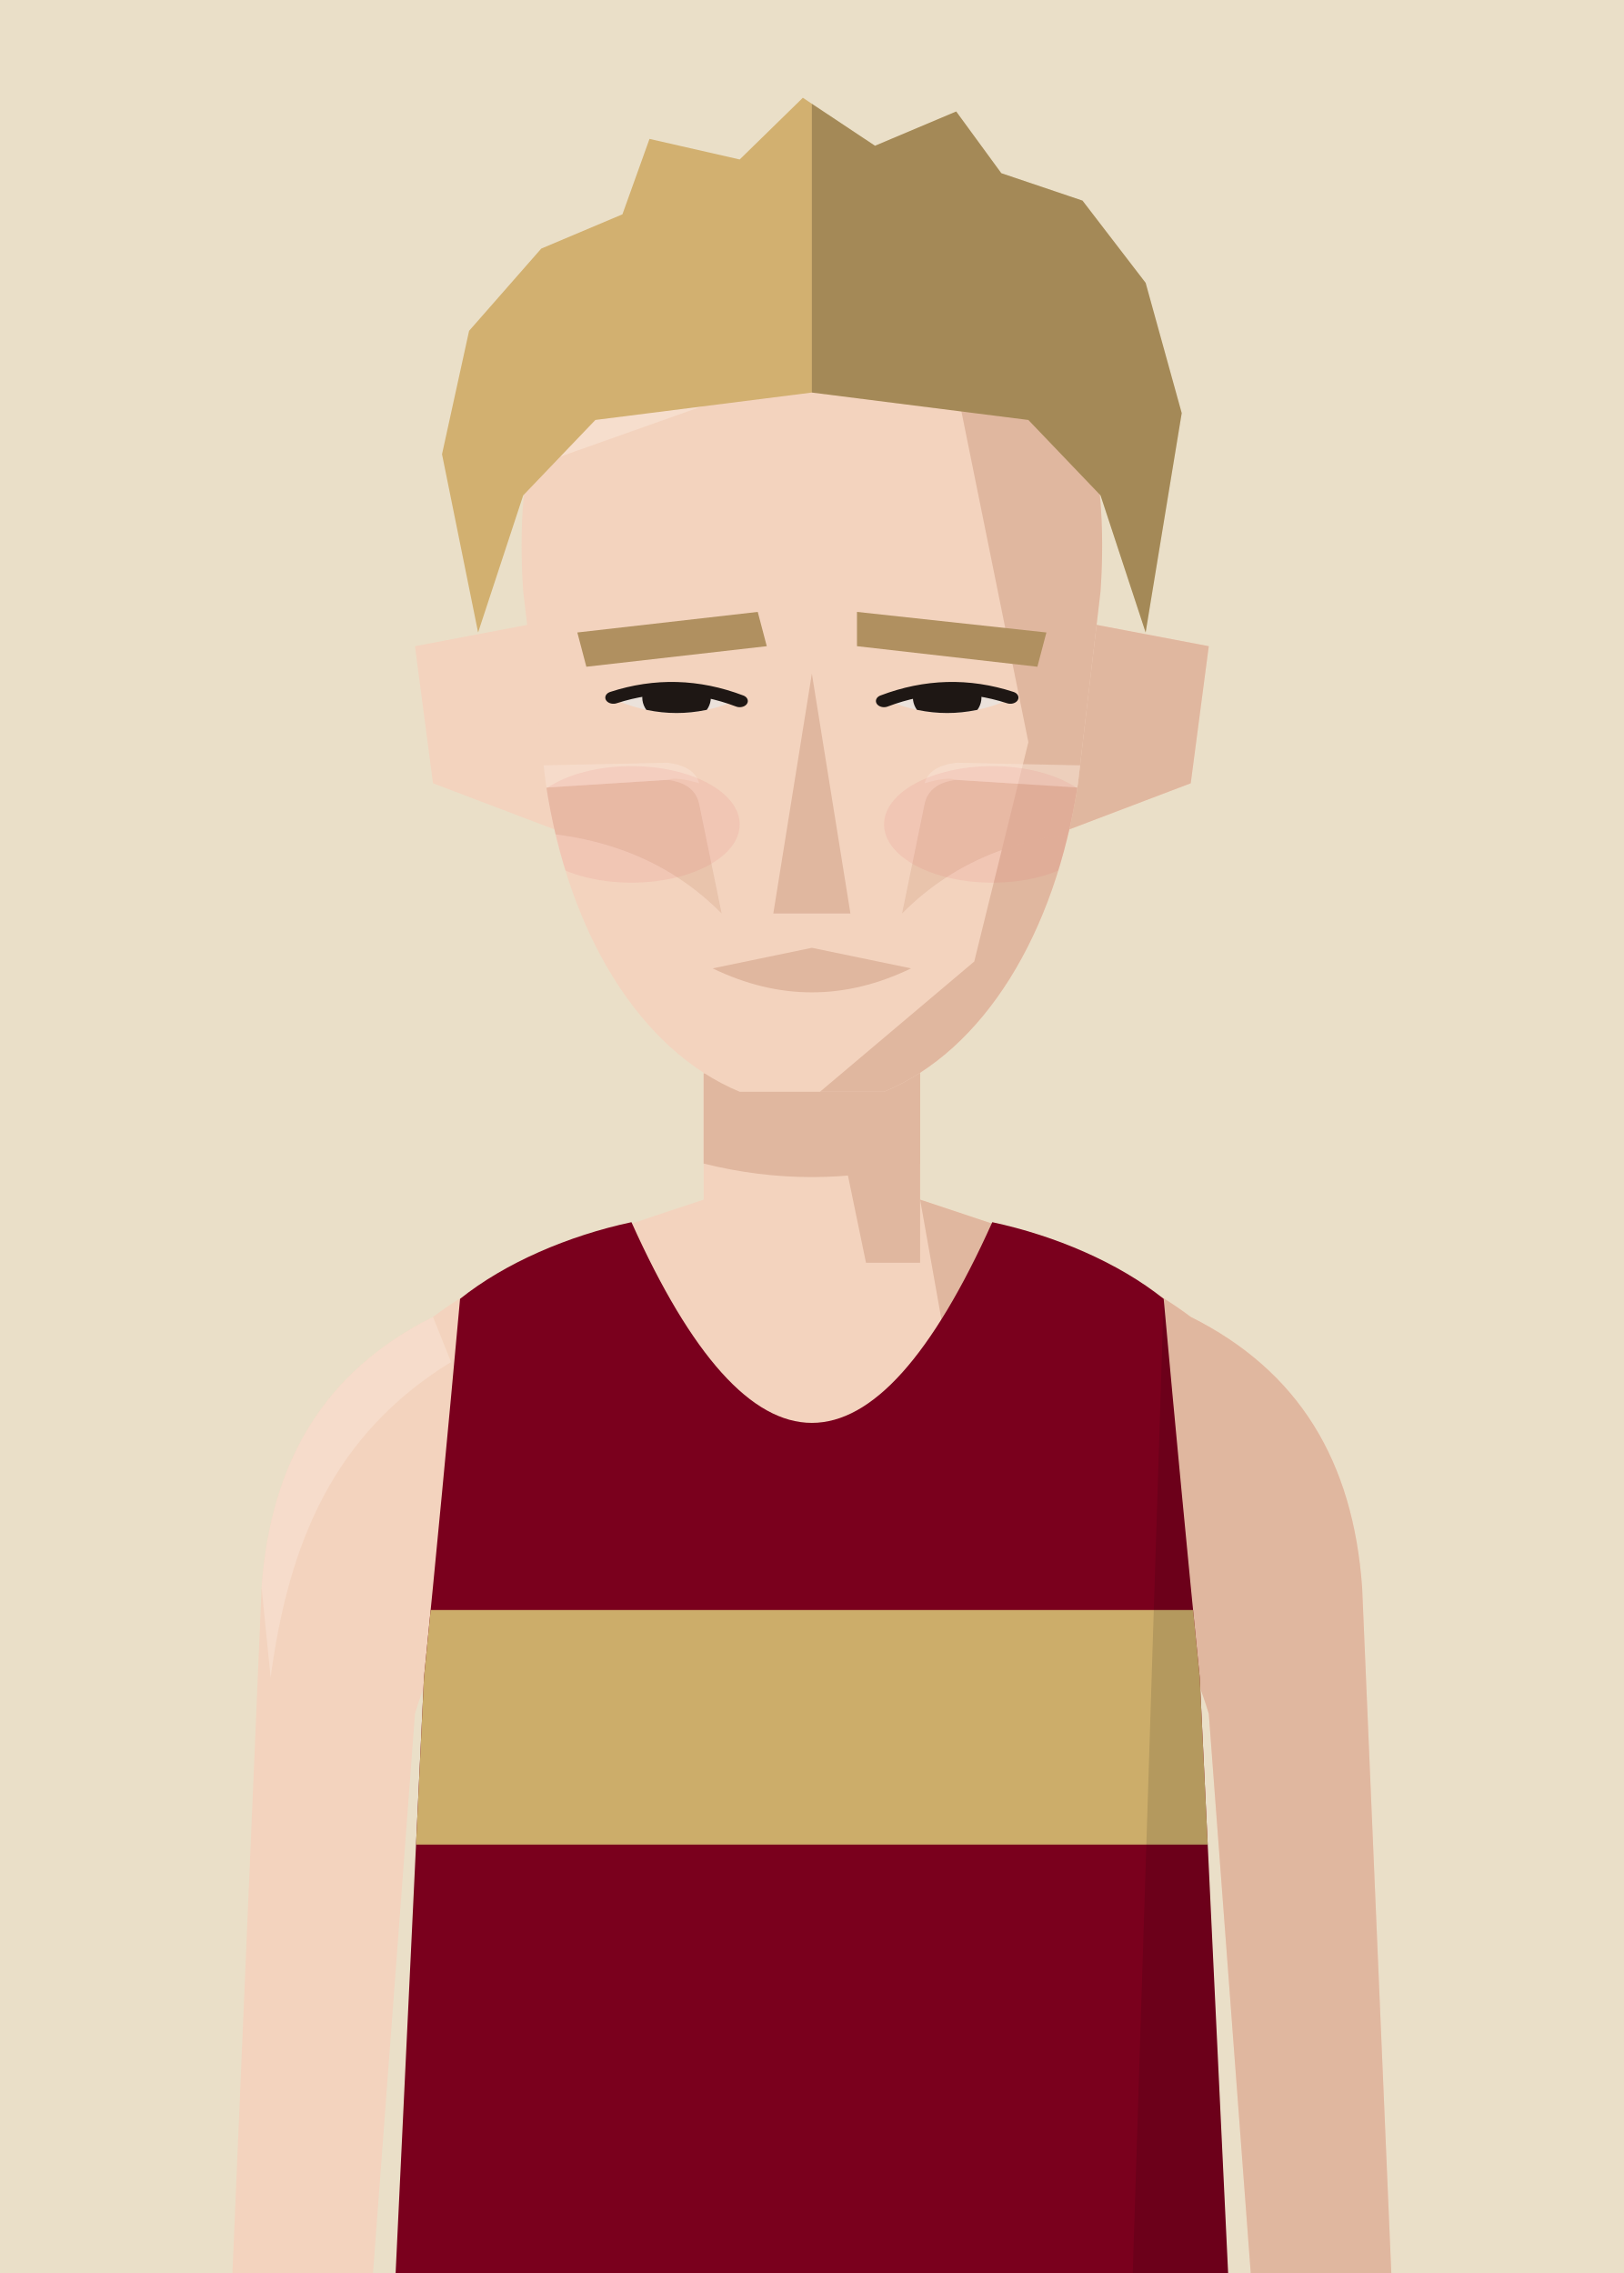
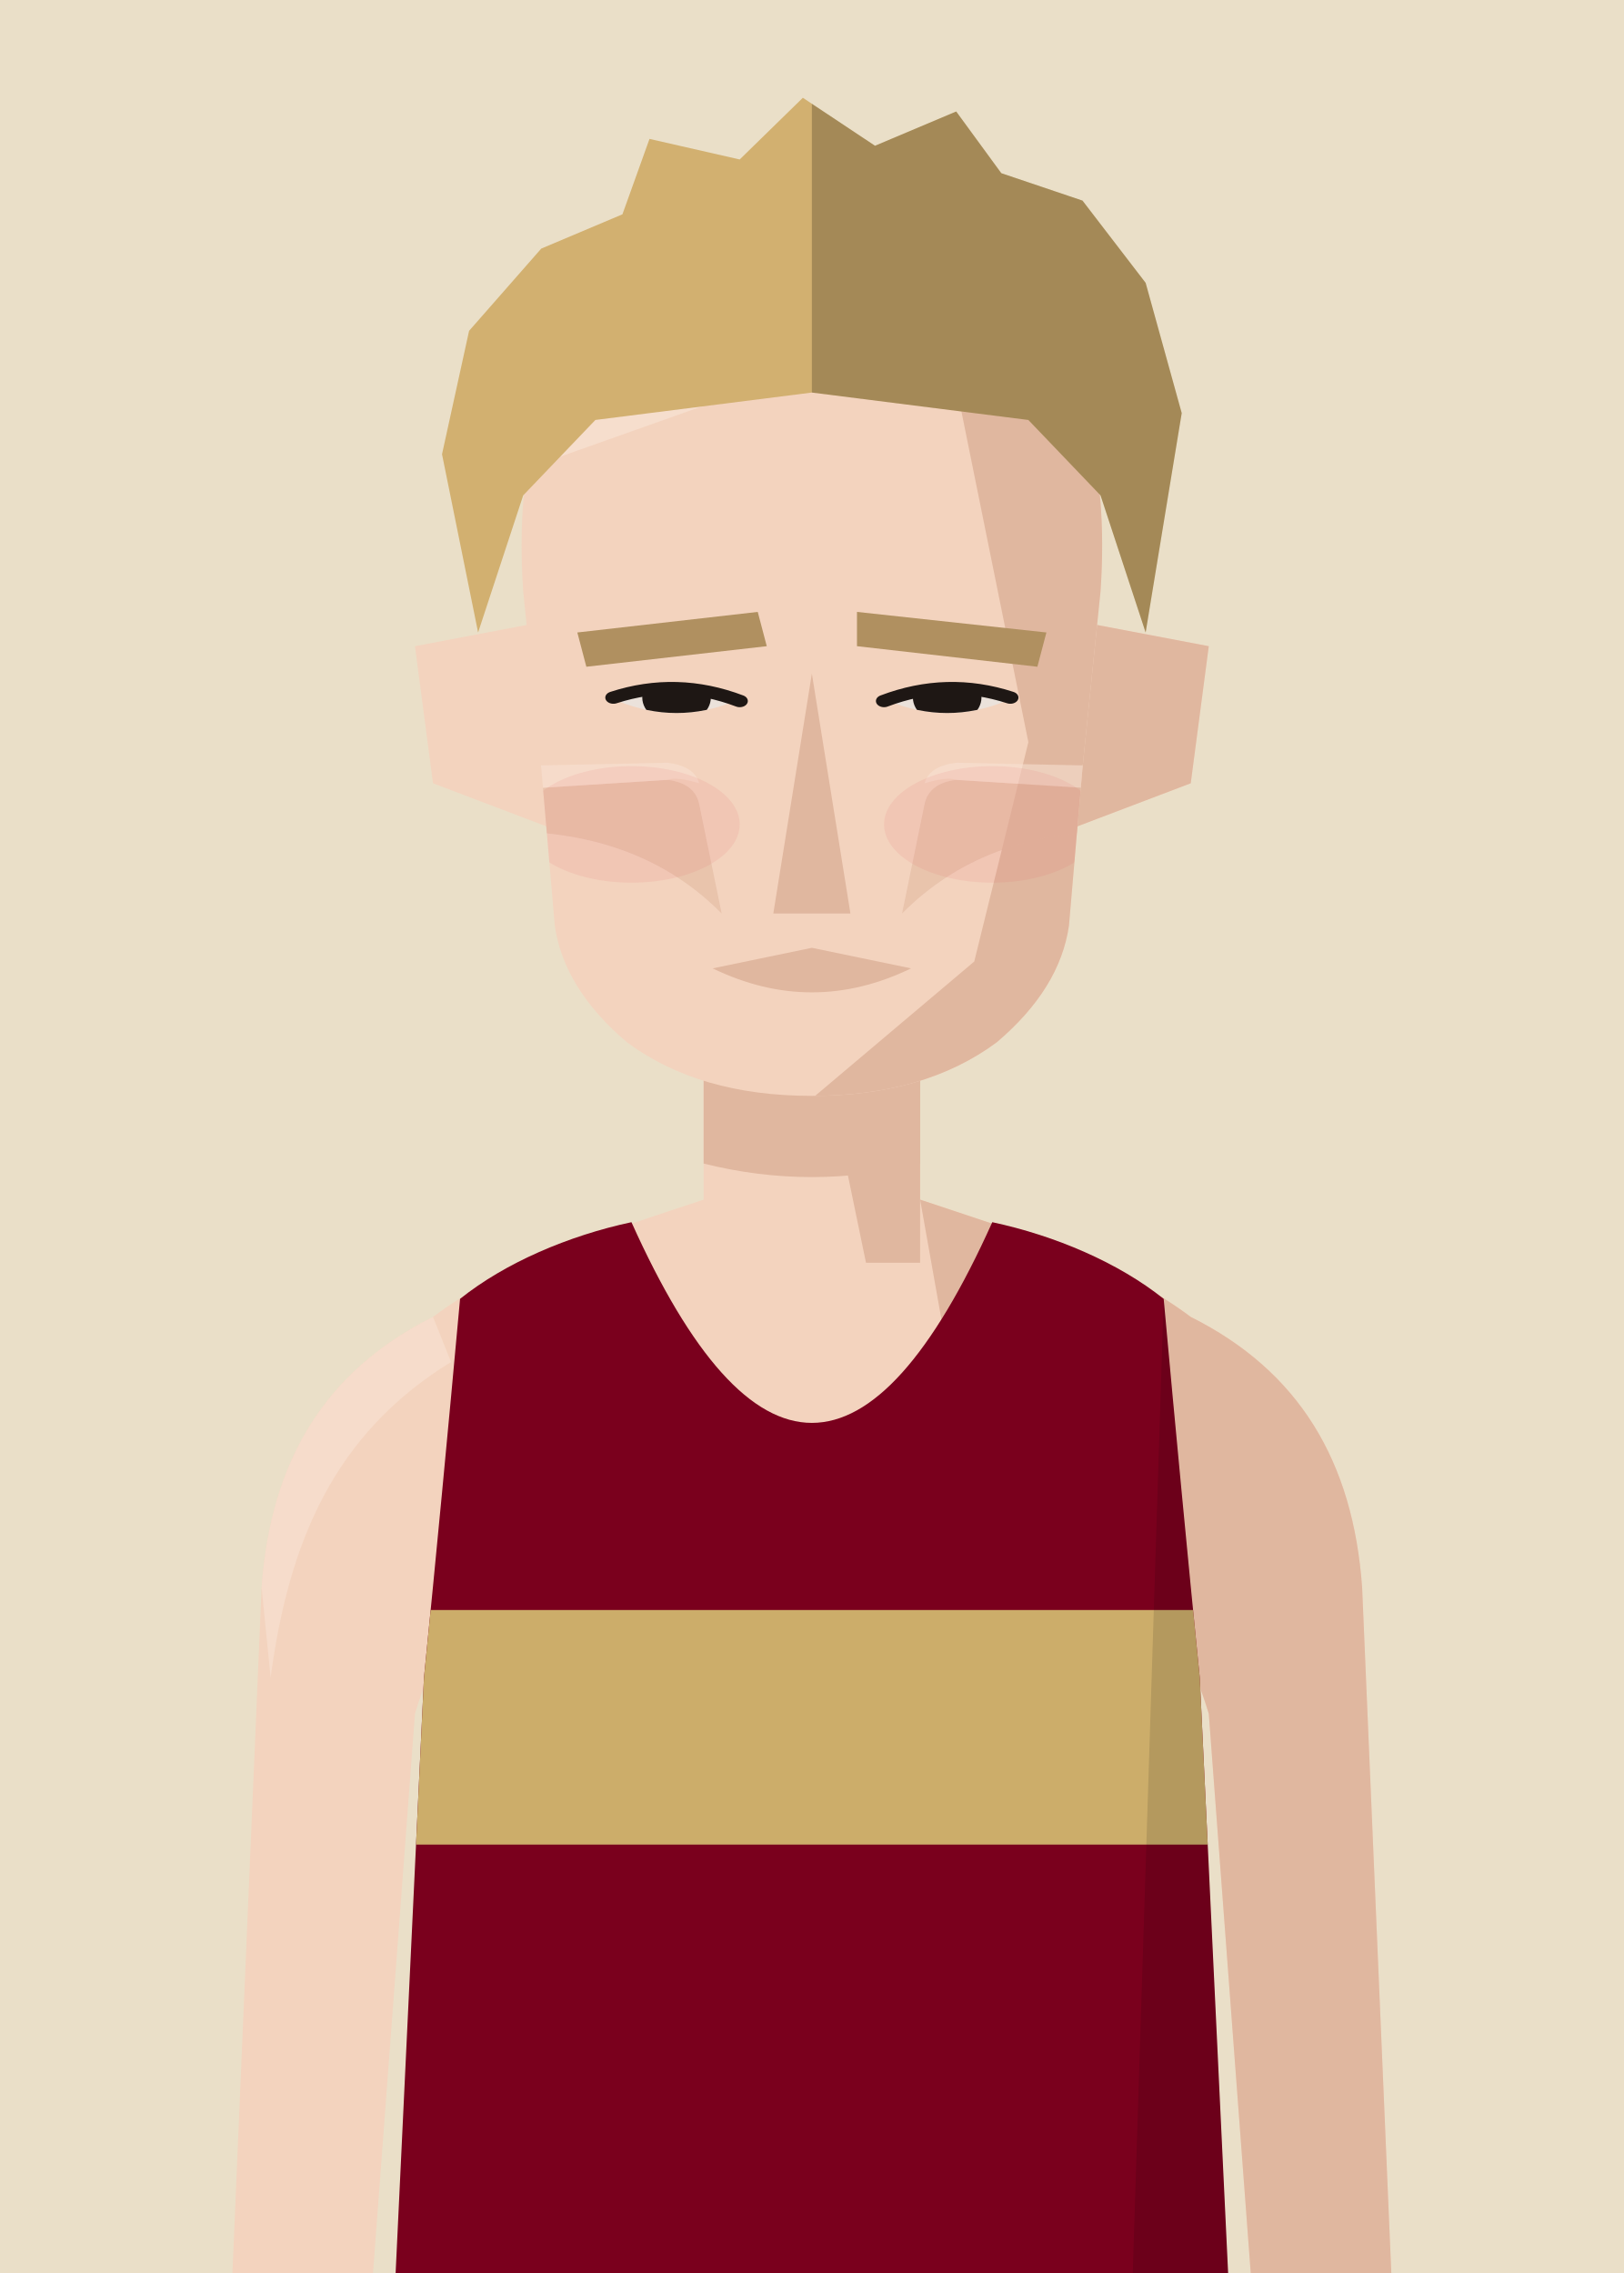
<svg xmlns="http://www.w3.org/2000/svg" viewBox="10 20 180 252">
  <defs>
    <clipPath id="vf">
      <path d="M53,330 L57,246 Q59,226 61,204 C66,200 73,197 80,195.5 Q100,240 120,195.5 C127,197 134,200 139,204 Q141,226 143,246 L147,330 Z" />
    </clipPath>
    <clipPath id="hf">
-       <path d="M68,96 C66,58 81,40 100,40 C119,40 134,58 132,96 L129.5,124 C127,146 119,163 108,169 L92,169 C81,163 73,146 70.5,124 Z" />
+       <path d="M68,96 C66,58 81,40 100,40 C119,40 134,58 132,96 L130,121.76 L128.5,144.76 Q127.5,153.96 120.5,161.78 Q112.5,169.6 100,169.6 Q87.5,169.6 79.5,161.78 Q72.5,153.96 71.5,144.76 L70,121.76 Z" />
    </clipPath>
    <clipPath id="rf">
      <rect x="100" y="0" width="100" height="300" />
    </clipPath>
    <clipPath id="ef">
      <path d="M78.5,112 Q85,109.5 91.5,112 Q85,115.5 78.5,112 Z" />
      <path d="M108.5,112 Q115,109.5 121.5,112 Q115,115.5 108.5,112 Z" />
    </clipPath>
    <clipPath id="cf">
      <rect x="0" y="92" width="200" height="300" />
    </clipPath>
  </defs>
  <rect width="200" height="280" fill="#EADFC8" />
  <g transform="translate(0,-40)">
    <rect x="88" y="171" width="24" height="37" fill="#F3D3BE" />
    <path d="M88,193 C76,197 66,200 58,206 C46,212 40,222 39,236 L35,330 L50,330 L56,250 Q59,240 64,238 L136,238 Q141,240 144,250 L150,330 L165,330 L161,236 C160,222 154,212 142,206 C134,200 124,197 112,193" fill="#F3D3BE" />
    <g fill="#E0B79F">
      <path d="M112,193 C124,197 134,200 142,206 C154,212 160,222 161,236 L165,330 L150,330 L144,250 Q141,240 136,238 L120,238 Z" />
      <path d="M58,206 C46,212 40,222 39,236 L40,246 C42,231 47,219 60,211 Z" fill="#F8E2D3" opacity=".6" />
      <polygon points="100,171 112,171 112,200 106,200" />
      <path d="M88,179 L112,179 L112,189 Q100,192 88,189 Z" />
    </g>
    <g transform="translate(0,83) scale(1,0.76) translate(0,-40)">
      <g fill="#F3D3BE">
        <path d="M72,100 L56,104 L58,124 L74,132 Z" />
        <path d="M128,100 L144,104 L142,124 L126,132 Z" />
        <path d="M128,100 L144,104 L142,124 L126,132 Z" fill="#E0B79F" />
-         <path d="M68,96 C66,58 81,40 100,40 C119,40 134,58 132,96 L129.5,124 C127,146 119,163 108,169 L92,169 C81,163 73,146 70.5,124 Z" />
+         <path d="M68,96 C66,58 81,40 100,40 C119,40 134,58 132,96 L130,121.76 L128.5,144.76 Q127.5,153.96 120.5,161.78 Q112.5,169.6 100,169.6 Q87.5,169.6 79.5,161.78 Q72.5,153.96 71.5,144.76 L70,121.76 Z" />
      </g>
      <g clip-path="url(#hf)">
        <polygon points="112,40 140,40 140,180 100,180 100,170 118,150 124,118 120,92" fill="#E0B79F" />
        <polygon points="60,40 100,40 90,68 60,82" fill="#F8E2D3" opacity=".7" />
      </g>
      <g fill="#B09060">
        <polygon points="74,102 94,99 95,104 75,107" />
        <polygon points="105,99 126,102 125,107 105,104" />
      </g>
      <g fill="#EBE2DB">
        <path d="M78.5,112 Q85,109.5 91.5,112 Q85,115.5 78.5,112 Z" />
        <path d="M108.5,112 Q115,109.5 121.5,112 Q115,115.5 108.5,112 Z" />
      </g>
      <g clip-path="url(#ef)" fill="#1E1714">
        <circle cx="85" cy="111.5" r="3.8" />
        <circle cx="115" cy="111.5" r="3.8" />
      </g>
      <g fill="none" stroke="#1E1714" stroke-width="1.8" stroke-linecap="round">
        <path d="M78,111.5 Q85,108.5 92,112" />
        <path d="M108,112 Q115,108.5 122,111.5" />
      </g>
      <g clip-path="url(#hf)">
        <g fill="#E0B79F" opacity="0.56">
          <path d="M66,125 L84,123.5 Q87,124 87.5,127 L90,143 Q81,131 66,131 Z" />
          <path d="M134,125 L116,123.5 Q113,124 112.5,127 L110,143 Q119,131 134,131 Z" />
        </g>
        <g fill="#F8E2D3" opacity=".55">
          <path d="M66,121.5 L84,121 Q87,121.5 87.5,124 Q85,123 84,123.5 L66,125 Z" />
          <path d="M134,121.5 L116,121 Q113,121.5 112.5,124 Q115,123 116,123.5 L134,125 Z" />
        </g>
      </g>
      <polygon points="100,108 104.275,143 95.725,143" fill="#E0B79F" />
      <path d="M89,151 L100,148 L111,151 Q100,158 89,151 Z" fill="#E0B79F" />
      <g fill="#D2B070">
        <path d="M63,102 L59,76 L62,58 L70,46 L79,41 L82,30 L92,33 L99,24 L107,31 L116,26 L121,35 L130,39 L137,51 L141,70 L137,102 L132,82 L124,71 L100,67 L76,71 L68,82 Z" />
        <g clip-path="url(#rf)" fill="#000" opacity=".22">
          <path d="M63,102 L59,76 L62,58 L70,46 L79,41 L82,30 L92,33 L99,24 L107,31 L116,26 L121,35 L130,39 L137,51 L141,70 L137,102 L132,82 L124,71 L100,67 L76,71 L68,82 Z" />
        </g>
      </g>
      <g fill="#E0505A" opacity=".1" clip-path="url(#hf)">
        <ellipse cx="80" cy="130" rx="12" ry="8.5" />
        <ellipse cx="120" cy="130" rx="12" ry="8.5" />
      </g>
    </g>
    <g clip-path="url(#vf)">
      <path d="M53,330 L57,246 Q59,226 61,204 C66,200 73,197 80,195.5 Q100,240 120,195.5 C127,197 134,200 139,204 Q141,226 143,246 L147,330 Z" fill="#7A001D" />
      <g transform="matrix(6.2857 0 0 6.5 37.14 193)">
        <rect x="0" y="7" width="20" height="4" fill="#CCAD6A" />
      </g>
      <path d="M139,204 Q141,226 143,246 L147,330 L135,330 Z" fill="#000" opacity="0.12" />
    </g>
  </g>
</svg>
